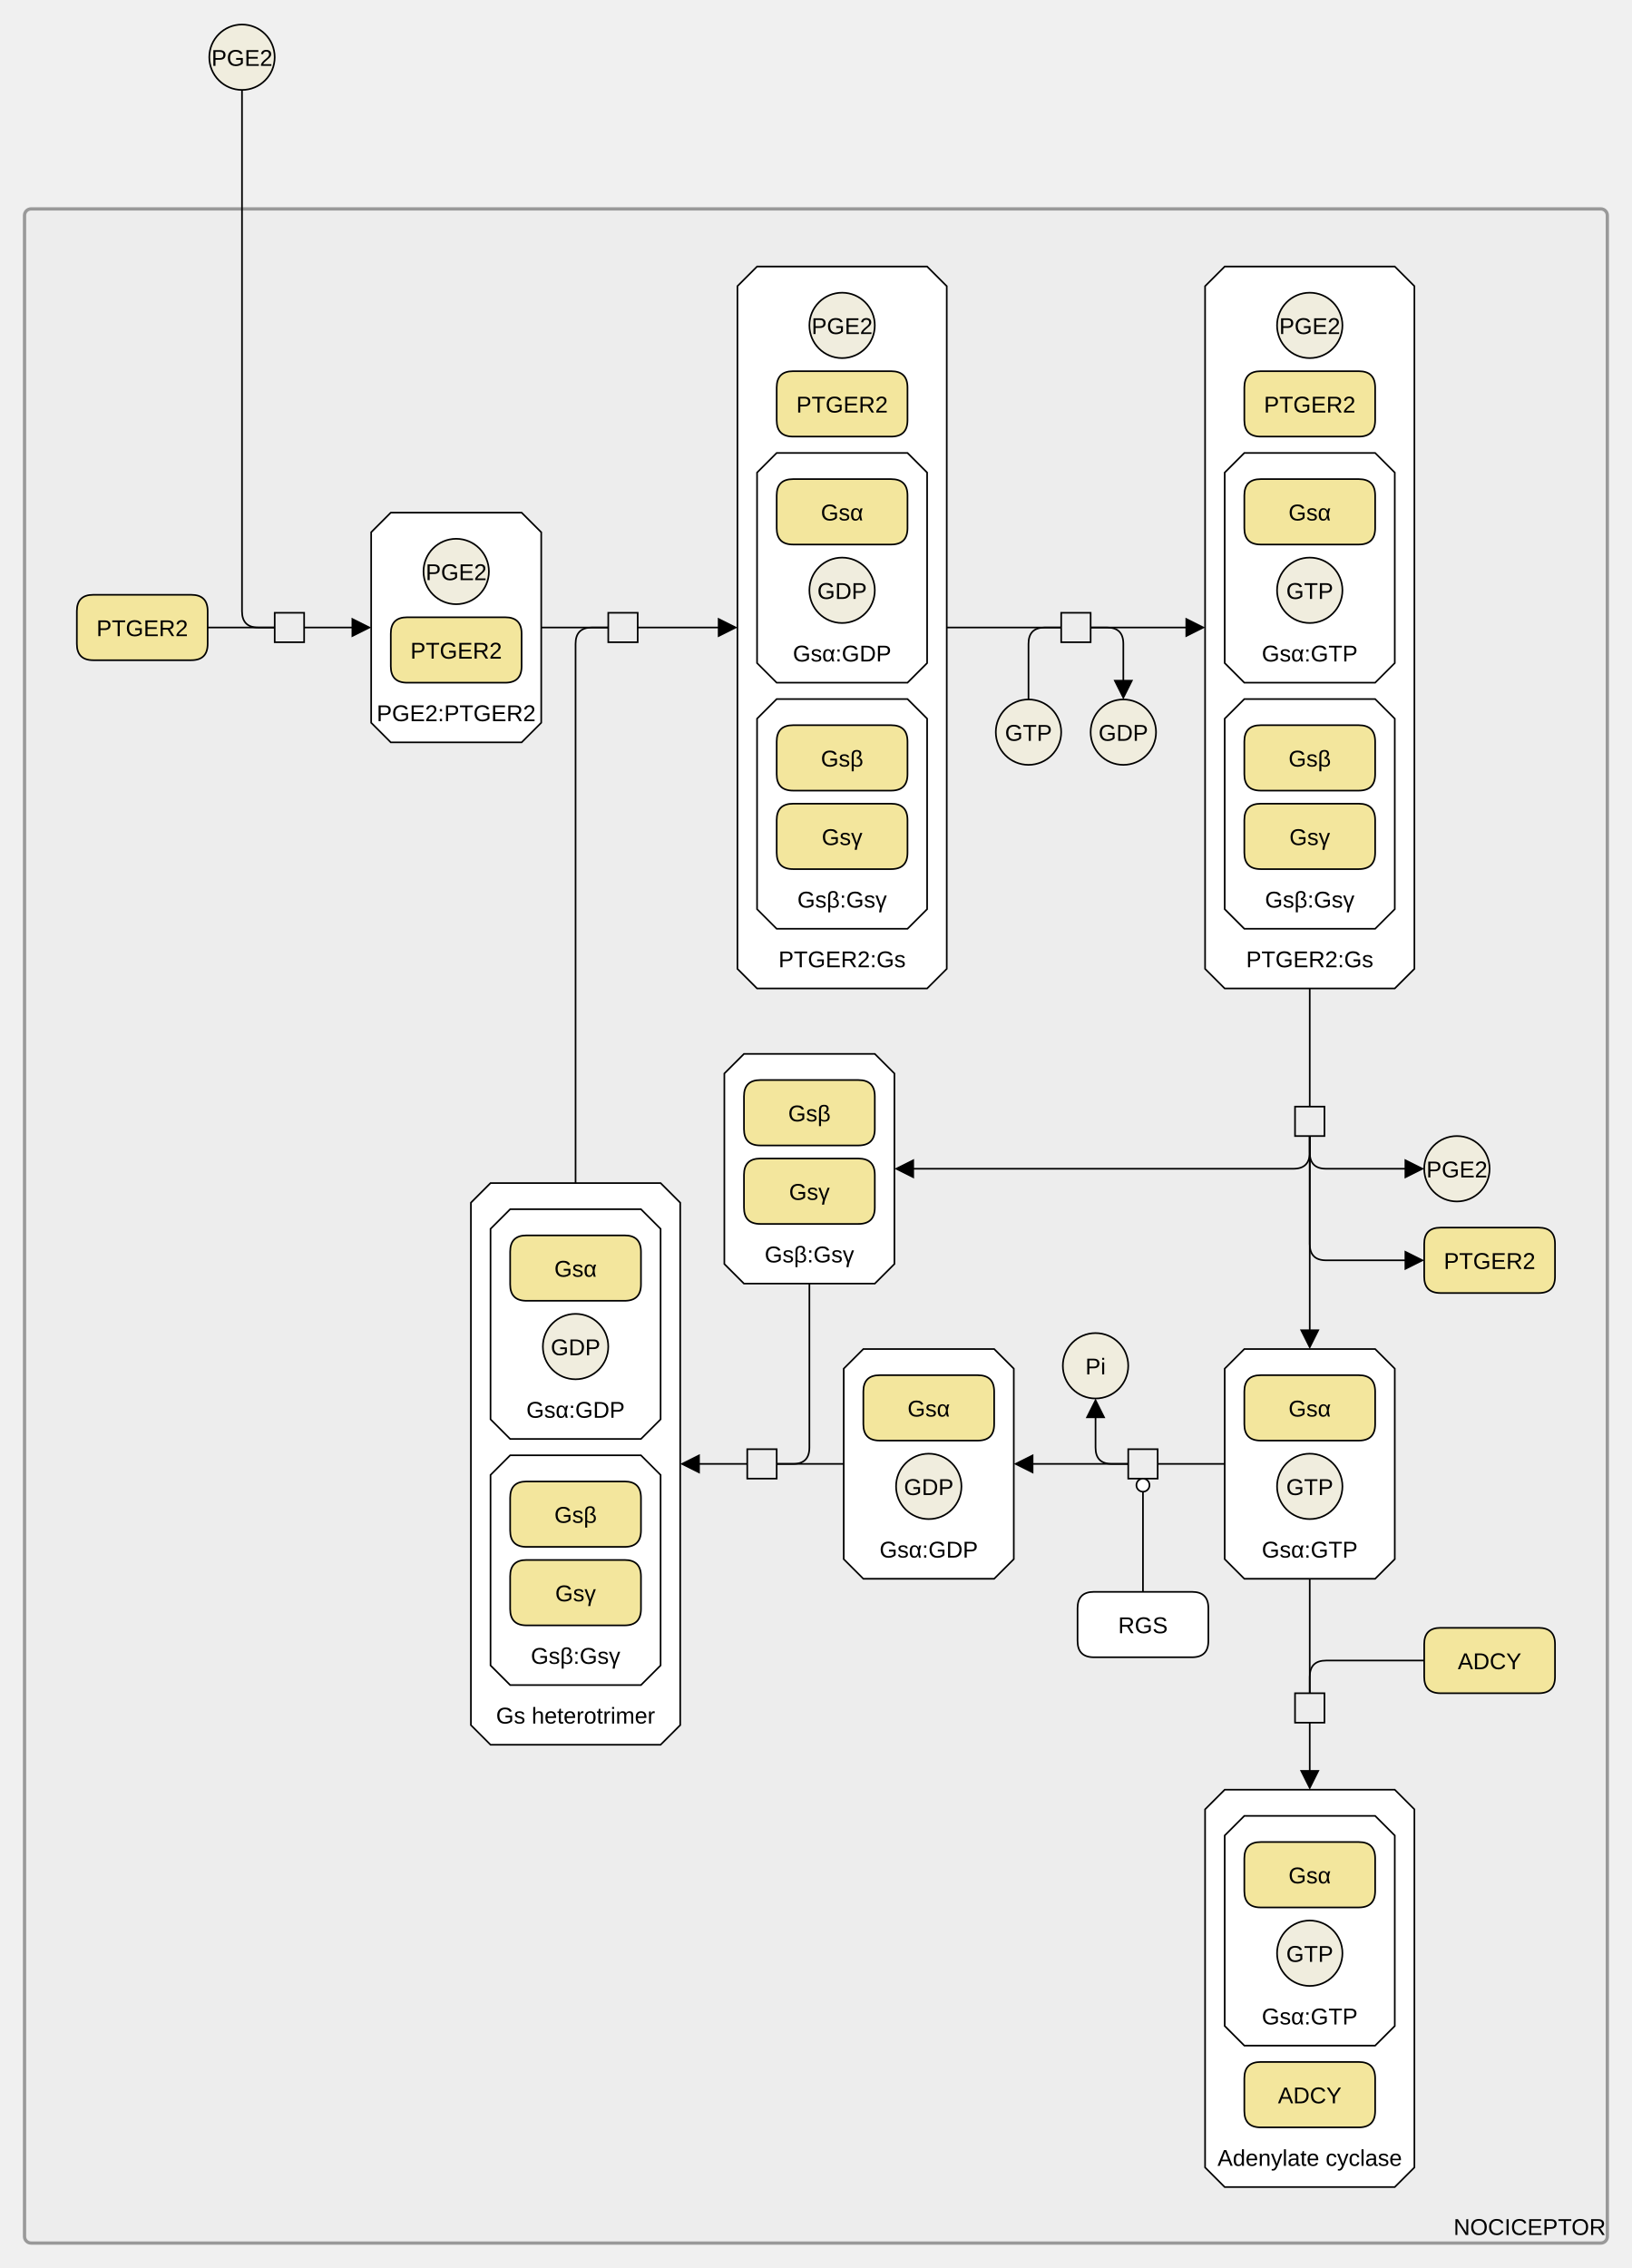
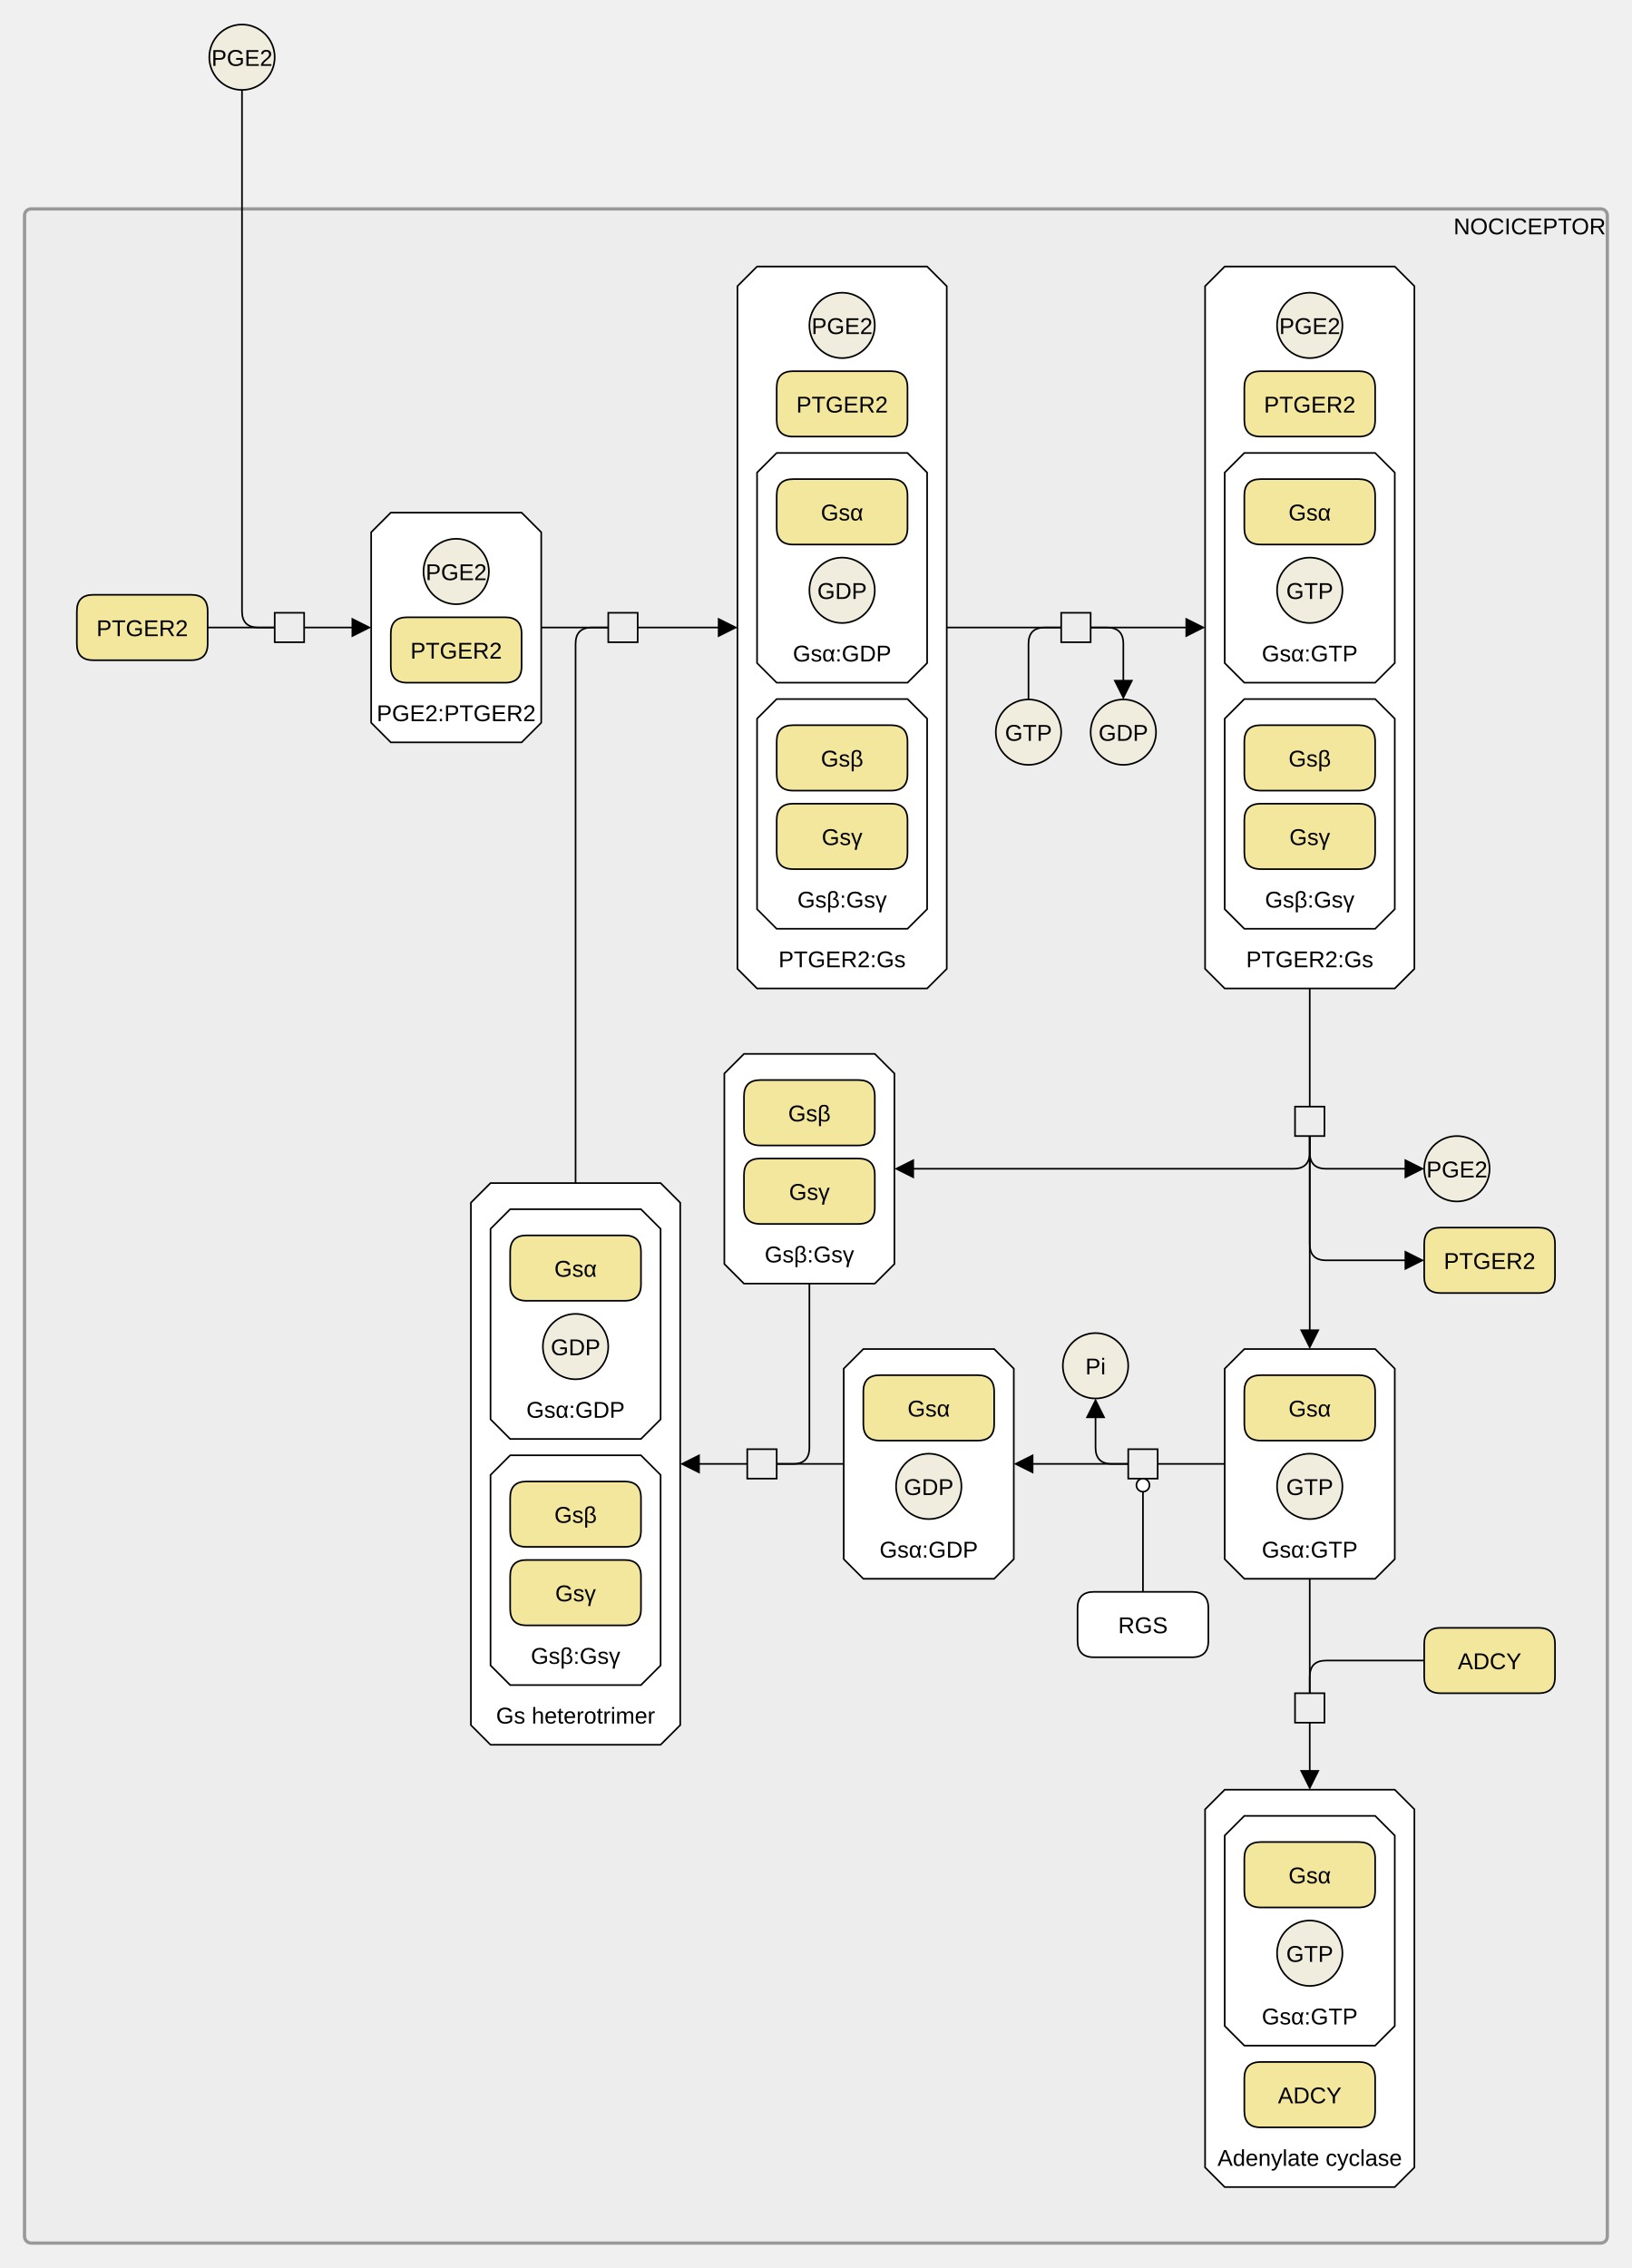
<svg xmlns="http://www.w3.org/2000/svg" width="998" height="1387" viewBox="0 0 998 1387" stroke-linecap="butt" stroke-miterlimit="10">
  <g transform="translate(-25,-25)">
    <path d="M40 156.75 C40 154.541 41.791 152.75 44 152.75 L1004 152.75 C1006.209 152.75 1008 154.541 1008 156.75 L1008 1392.75 C1008 1394.959 1006.209 1396.75 1004 1396.75 L44 1396.75 C41.791 1396.75 40 1394.959 40 1392.75 Z" fill="#999999" fill-opacity="0.031" stroke="none" />
    <path d="M40 156.75 C40 154.541 41.791 152.75 44 152.75 L1004 152.75 C1006.209 152.75 1008 154.541 1008 156.75 L1008 1392.75 C1008 1394.959 1006.209 1396.75 1004 1396.75 L44 1396.75 C41.791 1396.75 40 1394.959 40 1392.75 Z" fill="none" stroke="#999999" stroke-width="2" />
-     <text x="960.5" y="1391.791" text-anchor="middle" font-family="'Dialog', Arial, Helvetica, sans-serif" font-size="14" fill="#000000" stroke="none" xml:space="preserve">NOCICEPTOR</text>
+     <text x="960.5" y="168.291" text-anchor="middle" font-family="'Dialog', Arial, Helvetica, sans-serif" font-size="14" fill="#000000" stroke="none" xml:space="preserve">NOCICEPTOR</text>
    <path d="M774 188 L878 188 L890 200 L890 617.5 L878 629.5 L774 629.5 L762 617.5 L762 200 Z" fill="#FFFFFF" stroke="none" />
    <path d="M774 188 L878 188 L890 200 L890 617.5 L878 629.5 L774 629.5 L762 617.5 L762 200 Z" fill="none" stroke="#000000" />
    <text x="826" y="616.541" text-anchor="middle" font-family="'Dialog', Arial, Helvetica, sans-serif" font-size="14" fill="#000000" stroke="none" xml:space="preserve">PTGER2:Gs</text>
    <path d="M786 452.5 L866 452.5 L878 464.5 L878 581 L866 593 L786 593 L774 581 L774 464.5 Z" fill="#FFFFFF" stroke="none" />
    <path d="M786 452.5 L866 452.5 L878 464.5 L878 581 L866 593 L786 593 L774 581 L774 464.5 Z" fill="none" stroke="#000000" />
    <text x="826" y="580.041" text-anchor="middle" font-family="'Dialog', Arial, Helvetica, sans-serif" font-size="14" fill="#000000" stroke="none" xml:space="preserve">Gsβ:Gsγ</text>
    <path d="M786 478.5 Q786 468.5 796 468.5 L856 468.5 Q866 468.5 866 478.5 L866 498.5 Q866 508.5 856 508.5 L796 508.5 Q786 508.5 786 498.5 Z" fill="#F3E69D" stroke="none" />
    <path d="M786 478.5 Q786 468.5 796 468.5 L856 468.5 Q866 468.5 866 478.5 L866 498.5 Q866 508.5 856 508.5 L796 508.5 Q786 508.5 786 498.5 Z" fill="none" stroke="#000000" />
    <text x="826" y="493.791" text-anchor="middle" font-family="'Dialog', Arial, Helvetica, sans-serif" font-size="14" fill="#000000" stroke="none" xml:space="preserve">Gsβ</text>
    <path d="M786 526.5 Q786 516.5 796 516.5 L856 516.5 Q866 516.5 866 526.5 L866 546.5 Q866 556.5 856 556.5 L796 556.5 Q786 556.5 786 546.5 Z" fill="#F3E69D" stroke="none" />
    <path d="M786 526.5 Q786 516.5 796 516.5 L856 516.5 Q866 516.5 866 526.5 L866 546.5 Q866 556.5 856 556.5 L796 556.5 Q786 556.5 786 546.5 Z" fill="none" stroke="#000000" />
    <text x="826" y="541.791" text-anchor="middle" font-family="'Dialog', Arial, Helvetica, sans-serif" font-size="14" fill="#000000" stroke="none" xml:space="preserve">Gsγ</text>
    <path d="M786 302 L866 302 L878 314 L878 430.5 L866 442.5 L786 442.5 L774 430.5 L774 314 Z" fill="#FFFFFF" stroke="none" />
    <path d="M786 302 L866 302 L878 314 L878 430.5 L866 442.5 L786 442.5 L774 430.5 L774 314 Z" fill="none" stroke="#000000" />
    <text x="826" y="429.541" text-anchor="middle" font-family="'Dialog', Arial, Helvetica, sans-serif" font-size="14" fill="#000000" stroke="none" xml:space="preserve">Gsα:GTP</text>
    <path d="M786 328 Q786 318 796 318 L856 318 Q866 318 866 328 L866 348 Q866 358 856 358 L796 358 Q786 358 786 348 Z" fill="#F3E69D" stroke="none" />
    <path d="M786 328 Q786 318 796 318 L856 318 Q866 318 866 328 L866 348 Q866 358 856 358 L796 358 Q786 358 786 348 Z" fill="none" stroke="#000000" />
    <text x="826" y="343.291" text-anchor="middle" font-family="'Dialog', Arial, Helvetica, sans-serif" font-size="14" fill="#000000" stroke="none" xml:space="preserve">Gsα</text>
    <path d="M806 386 C806 374.954 814.954 366 826 366 L826 366 C837.046 366 846 374.954 846 386 L846 386 C846 397.046 837.046 406 826 406 L826 406 C814.954 406 806 397.046 806 386 Z" fill="#F0EDDE" stroke="none" />
    <path d="M806 386 C806 374.954 814.954 366 826 366 L826 366 C837.046 366 846 374.954 846 386 L846 386 C846 397.046 837.046 406 826 406 L826 406 C814.954 406 806 397.046 806 386 Z" fill="none" stroke="#000000" />
    <text x="826" y="391.291" text-anchor="middle" font-family="'Dialog', Arial, Helvetica, sans-serif" font-size="14" fill="#000000" stroke="none" xml:space="preserve">GTP</text>
    <path d="M806 224 C806 212.954 814.954 204 826 204 L826 204 C837.046 204 846 212.954 846 224 L846 224 C846 235.046 837.046 244 826 244 L826 244 C814.954 244 806 235.046 806 224 Z" fill="#F0EDDE" stroke="none" />
    <path d="M806 224 C806 212.954 814.954 204 826 204 L826 204 C837.046 204 846 212.954 846 224 L846 224 C846 235.046 837.046 244 826 244 L826 244 C814.954 244 806 235.046 806 224 Z" fill="none" stroke="#000000" />
    <text x="826" y="229.291" text-anchor="middle" font-family="'Dialog', Arial, Helvetica, sans-serif" font-size="14" fill="#000000" stroke="none" xml:space="preserve">PGE2</text>
    <path d="M786 262 Q786 252 796 252 L856 252 Q866 252 866 262 L866 282 Q866 292 856 292 L796 292 Q786 292 786 282 Z" fill="#F3E69D" stroke="none" />
    <path d="M786 262 Q786 252 796 252 L856 252 Q866 252 866 262 L866 282 Q866 292 856 292 L796 292 Q786 292 786 282 Z" fill="none" stroke="#000000" />
    <text x="826" y="277.291" text-anchor="middle" font-family="'Dialog', Arial, Helvetica, sans-serif" font-size="14" fill="#000000" stroke="none" xml:space="preserve">PTGER2</text>
    <path d="M488 188 L592 188 L604 200 L604 617.5 L592 629.5 L488 629.5 L476 617.5 L476 200 Z" fill="#FFFFFF" stroke="none" />
    <path d="M488 188 L592 188 L604 200 L604 617.5 L592 629.5 L488 629.5 L476 617.5 L476 200 Z" fill="none" stroke="#000000" />
    <text x="540" y="616.541" text-anchor="middle" font-family="'Dialog', Arial, Helvetica, sans-serif" font-size="14" fill="#000000" stroke="none" xml:space="preserve">PTGER2:Gs</text>
    <path d="M500 452.5 L580 452.5 L592 464.5 L592 581 L580 593 L500 593 L488 581 L488 464.5 Z" fill="#FFFFFF" stroke="none" />
    <path d="M500 452.5 L580 452.5 L592 464.5 L592 581 L580 593 L500 593 L488 581 L488 464.5 Z" fill="none" stroke="#000000" />
    <text x="540" y="580.041" text-anchor="middle" font-family="'Dialog', Arial, Helvetica, sans-serif" font-size="14" fill="#000000" stroke="none" xml:space="preserve">Gsβ:Gsγ</text>
    <path d="M500 478.5 Q500 468.5 510 468.5 L570 468.5 Q580 468.5 580 478.5 L580 498.5 Q580 508.5 570 508.5 L510 508.5 Q500 508.5 500 498.5 Z" fill="#F3E69D" stroke="none" />
    <path d="M500 478.5 Q500 468.5 510 468.5 L570 468.5 Q580 468.5 580 478.5 L580 498.5 Q580 508.5 570 508.5 L510 508.5 Q500 508.5 500 498.5 Z" fill="none" stroke="#000000" />
    <text x="540" y="493.791" text-anchor="middle" font-family="'Dialog', Arial, Helvetica, sans-serif" font-size="14" fill="#000000" stroke="none" xml:space="preserve">Gsβ</text>
    <path d="M500 526.5 Q500 516.5 510 516.5 L570 516.5 Q580 516.5 580 526.5 L580 546.5 Q580 556.5 570 556.5 L510 556.5 Q500 556.5 500 546.5 Z" fill="#F3E69D" stroke="none" />
    <path d="M500 526.5 Q500 516.5 510 516.5 L570 516.5 Q580 516.5 580 526.5 L580 546.5 Q580 556.5 570 556.5 L510 556.5 Q500 556.5 500 546.5 Z" fill="none" stroke="#000000" />
    <text x="540" y="541.791" text-anchor="middle" font-family="'Dialog', Arial, Helvetica, sans-serif" font-size="14" fill="#000000" stroke="none" xml:space="preserve">Gsγ</text>
    <path d="M500 302 L580 302 L592 314 L592 430.5 L580 442.5 L500 442.5 L488 430.5 L488 314 Z" fill="#FFFFFF" stroke="none" />
    <path d="M500 302 L580 302 L592 314 L592 430.5 L580 442.5 L500 442.5 L488 430.5 L488 314 Z" fill="none" stroke="#000000" />
    <text x="540" y="429.541" text-anchor="middle" font-family="'Dialog', Arial, Helvetica, sans-serif" font-size="14" fill="#000000" stroke="none" xml:space="preserve">Gsα:GDP</text>
    <path d="M500 328 Q500 318 510 318 L570 318 Q580 318 580 328 L580 348 Q580 358 570 358 L510 358 Q500 358 500 348 Z" fill="#F3E69D" stroke="none" />
    <path d="M500 328 Q500 318 510 318 L570 318 Q580 318 580 328 L580 348 Q580 358 570 358 L510 358 Q500 358 500 348 Z" fill="none" stroke="#000000" />
    <text x="540" y="343.291" text-anchor="middle" font-family="'Dialog', Arial, Helvetica, sans-serif" font-size="14" fill="#000000" stroke="none" xml:space="preserve">Gsα</text>
    <path d="M520 386 C520 374.954 528.954 366 540 366 L540 366 C551.046 366 560 374.954 560 386 L560 386 C560 397.046 551.046 406 540 406 L540 406 C528.954 406 520 397.046 520 386 Z" fill="#F0EDDE" stroke="none" />
    <path d="M520 386 C520 374.954 528.954 366 540 366 L540 366 C551.046 366 560 374.954 560 386 L560 386 C560 397.046 551.046 406 540 406 L540 406 C528.954 406 520 397.046 520 386 Z" fill="none" stroke="#000000" />
    <text x="540" y="391.291" text-anchor="middle" font-family="'Dialog', Arial, Helvetica, sans-serif" font-size="14" fill="#000000" stroke="none" xml:space="preserve">GDP</text>
    <path d="M520 224 C520 212.954 528.954 204 540 204 L540 204 C551.046 204 560 212.954 560 224 L560 224 C560 235.046 551.046 244 540 244 L540 244 C528.954 244 520 235.046 520 224 Z" fill="#F0EDDE" stroke="none" />
    <path d="M520 224 C520 212.954 528.954 204 540 204 L540 204 C551.046 204 560 212.954 560 224 L560 224 C560 235.046 551.046 244 540 244 L540 244 C528.954 244 520 235.046 520 224 Z" fill="none" stroke="#000000" />
    <text x="540" y="229.291" text-anchor="middle" font-family="'Dialog', Arial, Helvetica, sans-serif" font-size="14" fill="#000000" stroke="none" xml:space="preserve">PGE2</text>
    <path d="M500 262 Q500 252 510 252 L570 252 Q580 252 580 262 L580 282 Q580 292 570 292 L510 292 Q500 292 500 282 Z" fill="#F3E69D" stroke="none" />
    <path d="M500 262 Q500 252 510 252 L570 252 Q580 252 580 262 L580 282 Q580 292 570 292 L510 292 Q500 292 500 282 Z" fill="none" stroke="#000000" />
    <text x="540" y="277.291" text-anchor="middle" font-family="'Dialog', Arial, Helvetica, sans-serif" font-size="14" fill="#000000" stroke="none" xml:space="preserve">PTGER2</text>
    <path d="M325 748.5 L429 748.5 L441 760.5 L441 1080 L429 1092 L325 1092 L313 1080 L313 760.5 Z" fill="#FFFFFF" stroke="none" />
    <path d="M325 748.5 L429 748.5 L441 760.5 L441 1080 L429 1092 L325 1092 L313 1080 L313 760.5 Z" fill="none" stroke="#000000" />
    <text x="377" y="1079.041" text-anchor="middle" font-family="'Dialog', Arial, Helvetica, sans-serif" font-size="14" fill="#000000" stroke="none" xml:space="preserve">Gs heterotrimer</text>
    <path d="M337 915 L417 915 L429 927 L429 1043.5 L417 1055.5 L337 1055.5 L325 1043.5 L325 927 Z" fill="#FFFFFF" stroke="none" />
    <path d="M337 915 L417 915 L429 927 L429 1043.5 L417 1055.5 L337 1055.5 L325 1043.5 L325 927 Z" fill="none" stroke="#000000" />
    <text x="377" y="1042.541" text-anchor="middle" font-family="'Dialog', Arial, Helvetica, sans-serif" font-size="14" fill="#000000" stroke="none" xml:space="preserve">Gsβ:Gsγ</text>
    <path d="M337 941 Q337 931 347 931 L407 931 Q417 931 417 941 L417 961 Q417 971 407 971 L347 971 Q337 971 337 961 Z" fill="#F3E69D" stroke="none" />
    <path d="M337 941 Q337 931 347 931 L407 931 Q417 931 417 941 L417 961 Q417 971 407 971 L347 971 Q337 971 337 961 Z" fill="none" stroke="#000000" />
    <text x="377" y="956.291" text-anchor="middle" font-family="'Dialog', Arial, Helvetica, sans-serif" font-size="14" fill="#000000" stroke="none" xml:space="preserve">Gsβ</text>
    <path d="M337 989 Q337 979 347 979 L407 979 Q417 979 417 989 L417 1009 Q417 1019 407 1019 L347 1019 Q337 1019 337 1009 Z" fill="#F3E69D" stroke="none" />
    <path d="M337 989 Q337 979 347 979 L407 979 Q417 979 417 989 L417 1009 Q417 1019 407 1019 L347 1019 Q337 1019 337 1009 Z" fill="none" stroke="#000000" />
    <text x="377" y="1004.291" text-anchor="middle" font-family="'Dialog', Arial, Helvetica, sans-serif" font-size="14" fill="#000000" stroke="none" xml:space="preserve">Gsγ</text>
    <path d="M337 764.5 L417 764.5 L429 776.5 L429 893 L417 905 L337 905 L325 893 L325 776.5 Z" fill="#FFFFFF" stroke="none" />
    <path d="M337 764.5 L417 764.5 L429 776.5 L429 893 L417 905 L337 905 L325 893 L325 776.5 Z" fill="none" stroke="#000000" />
    <text x="377" y="892.041" text-anchor="middle" font-family="'Dialog', Arial, Helvetica, sans-serif" font-size="14" fill="#000000" stroke="none" xml:space="preserve">Gsα:GDP</text>
    <path d="M337 790.5 Q337 780.5 347 780.5 L407 780.5 Q417 780.5 417 790.5 L417 810.5 Q417 820.5 407 820.5 L347 820.5 Q337 820.5 337 810.5 Z" fill="#F3E69D" stroke="none" />
    <path d="M337 790.5 Q337 780.5 347 780.5 L407 780.5 Q417 780.5 417 790.5 L417 810.5 Q417 820.5 407 820.5 L347 820.5 Q337 820.5 337 810.5 Z" fill="none" stroke="#000000" />
    <text x="377" y="805.791" text-anchor="middle" font-family="'Dialog', Arial, Helvetica, sans-serif" font-size="14" fill="#000000" stroke="none" xml:space="preserve">Gsα</text>
    <path d="M357 848.5 C357 837.454 365.954 828.5 377 828.5 L377 828.5 C388.046 828.5 397 837.454 397 848.5 L397 848.5 C397 859.546 388.046 868.5 377 868.5 L377 868.5 C365.954 868.5 357 859.546 357 848.5 Z" fill="#F0EDDE" stroke="none" />
    <path d="M357 848.5 C357 837.454 365.954 828.5 377 828.5 L377 828.5 C388.046 828.5 397 837.454 397 848.5 L397 848.5 C397 859.546 388.046 868.5 377 868.5 L377 868.5 C365.954 868.5 357 859.546 357 848.5 Z" fill="none" stroke="#000000" />
    <text x="377" y="853.791" text-anchor="middle" font-family="'Dialog', Arial, Helvetica, sans-serif" font-size="14" fill="#000000" stroke="none" xml:space="preserve">GDP</text>
    <path d="M264 338.5 L344 338.5 L356 350.5 L356 467 L344 479 L264 479 L252 467 L252 350.5 Z" fill="#FFFFFF" stroke="none" />
    <path d="M264 338.5 L344 338.5 L356 350.5 L356 467 L344 479 L264 479 L252 467 L252 350.5 Z" fill="none" stroke="#000000" />
    <text x="304" y="466.041" text-anchor="middle" font-family="'Dialog', Arial, Helvetica, sans-serif" font-size="14" fill="#000000" stroke="none" xml:space="preserve">PGE2:PTGER2</text>
    <path d="M264 412.5 Q264 402.5 274 402.5 L334 402.5 Q344 402.5 344 412.5 L344 432.5 Q344 442.5 334 442.5 L274 442.5 Q264 442.5 264 432.5 Z" fill="#F3E69D" stroke="none" />
    <path d="M264 412.5 Q264 402.5 274 402.5 L334 402.5 Q344 402.5 344 412.5 L344 432.5 Q344 442.5 334 442.5 L274 442.5 Q264 442.5 264 432.5 Z" fill="none" stroke="#000000" />
    <text x="304" y="427.791" text-anchor="middle" font-family="'Dialog', Arial, Helvetica, sans-serif" font-size="14" fill="#000000" stroke="none" xml:space="preserve">PTGER2</text>
    <path d="M284 374.5 C284 363.454 292.954 354.5 304 354.5 L304 354.5 C315.046 354.5 324 363.454 324 374.5 L324 374.5 C324 385.546 315.046 394.5 304 394.5 L304 394.5 C292.954 394.5 284 385.546 284 374.5 Z" fill="#F0EDDE" stroke="none" />
    <path d="M284 374.5 C284 363.454 292.954 354.5 304 354.5 L304 354.5 C315.046 354.5 324 363.454 324 374.5 L324 374.5 C324 385.546 315.046 394.5 304 394.5 L304 394.5 C292.954 394.5 284 385.546 284 374.5 Z" fill="none" stroke="#000000" />
    <text x="304" y="379.791" text-anchor="middle" font-family="'Dialog', Arial, Helvetica, sans-serif" font-size="14" fill="#000000" stroke="none" xml:space="preserve">PGE2</text>
    <path d="M480 669.5 L560 669.5 L572 681.5 L572 798 L560 810 L480 810 L468 798 L468 681.5 Z" fill="#FFFFFF" stroke="none" />
    <path d="M480 669.5 L560 669.5 L572 681.5 L572 798 L560 810 L480 810 L468 798 L468 681.5 Z" fill="none" stroke="#000000" />
    <text x="520" y="797.041" text-anchor="middle" font-family="'Dialog', Arial, Helvetica, sans-serif" font-size="14" fill="#000000" stroke="none" xml:space="preserve">Gsβ:Gsγ</text>
    <path d="M480 695.5 Q480 685.5 490 685.5 L550 685.5 Q560 685.5 560 695.5 L560 715.5 Q560 725.5 550 725.5 L490 725.5 Q480 725.5 480 715.5 Z" fill="#F3E69D" stroke="none" />
    <path d="M480 695.5 Q480 685.5 490 685.5 L550 685.5 Q560 685.5 560 695.5 L560 715.5 Q560 725.5 550 725.5 L490 725.5 Q480 725.5 480 715.5 Z" fill="none" stroke="#000000" />
    <text x="520" y="710.791" text-anchor="middle" font-family="'Dialog', Arial, Helvetica, sans-serif" font-size="14" fill="#000000" stroke="none" xml:space="preserve">Gsβ</text>
    <path d="M480 743.5 Q480 733.5 490 733.5 L550 733.5 Q560 733.5 560 743.5 L560 763.5 Q560 773.5 550 773.5 L490 773.5 Q480 773.5 480 763.5 Z" fill="#F3E69D" stroke="none" />
    <path d="M480 743.5 Q480 733.5 490 733.5 L550 733.5 Q560 733.5 560 743.5 L560 763.5 Q560 773.5 550 773.5 L490 773.5 Q480 773.5 480 763.5 Z" fill="none" stroke="#000000" />
    <text x="520" y="758.791" text-anchor="middle" font-family="'Dialog', Arial, Helvetica, sans-serif" font-size="14" fill="#000000" stroke="none" xml:space="preserve">Gsγ</text>
    <path d="M774 1119.5 L878 1119.5 L890 1131.5 L890 1350.5 L878 1362.5 L774 1362.5 L762 1350.5 L762 1131.5 Z" fill="#FFFFFF" stroke="none" />
    <path d="M774 1119.5 L878 1119.5 L890 1131.5 L890 1350.5 L878 1362.5 L774 1362.5 L762 1350.5 L762 1131.5 Z" fill="none" stroke="#000000" />
    <text x="826" y="1349.541" text-anchor="middle" font-family="'Dialog', Arial, Helvetica, sans-serif" font-size="14" fill="#000000" stroke="none" xml:space="preserve">Adenylate cyclase</text>
    <path d="M786 1296 Q786 1286 796 1286 L856 1286 Q866 1286 866 1296 L866 1316 Q866 1326 856 1326 L796 1326 Q786 1326 786 1316 Z" fill="#F3E69D" stroke="none" />
    <path d="M786 1296 Q786 1286 796 1286 L856 1286 Q866 1286 866 1296 L866 1316 Q866 1326 856 1326 L796 1326 Q786 1326 786 1316 Z" fill="none" stroke="#000000" />
    <text x="826" y="1311.291" text-anchor="middle" font-family="'Dialog', Arial, Helvetica, sans-serif" font-size="14" fill="#000000" stroke="none" xml:space="preserve">ADCY</text>
    <path d="M786 1135.5 L866 1135.5 L878 1147.5 L878 1264 L866 1276 L786 1276 L774 1264 L774 1147.5 Z" fill="#FFFFFF" stroke="none" />
    <path d="M786 1135.5 L866 1135.5 L878 1147.5 L878 1264 L866 1276 L786 1276 L774 1264 L774 1147.5 Z" fill="none" stroke="#000000" />
    <text x="826" y="1263.041" text-anchor="middle" font-family="'Dialog', Arial, Helvetica, sans-serif" font-size="14" fill="#000000" stroke="none" xml:space="preserve">Gsα:GTP</text>
    <path d="M786 1161.5 Q786 1151.5 796 1151.5 L856 1151.5 Q866 1151.5 866 1161.5 L866 1181.5 Q866 1191.5 856 1191.5 L796 1191.5 Q786 1191.5 786 1181.5 Z" fill="#F3E69D" stroke="none" />
    <path d="M786 1161.5 Q786 1151.5 796 1151.5 L856 1151.5 Q866 1151.5 866 1161.5 L866 1181.5 Q866 1191.5 856 1191.5 L796 1191.5 Q786 1191.5 786 1181.5 Z" fill="none" stroke="#000000" />
    <text x="826" y="1176.791" text-anchor="middle" font-family="'Dialog', Arial, Helvetica, sans-serif" font-size="14" fill="#000000" stroke="none" xml:space="preserve">Gsα</text>
    <path d="M806 1219.5 C806 1208.454 814.954 1199.5 826 1199.5 L826 1199.5 C837.046 1199.5 846 1208.454 846 1219.5 L846 1219.5 C846 1230.546 837.046 1239.5 826 1239.5 L826 1239.5 C814.954 1239.5 806 1230.546 806 1219.5 Z" fill="#F0EDDE" stroke="none" />
    <path d="M806 1219.5 C806 1208.454 814.954 1199.5 826 1199.5 L826 1199.5 C837.046 1199.5 846 1208.454 846 1219.5 L846 1219.5 C846 1230.546 837.046 1239.5 826 1239.5 L826 1239.5 C814.954 1239.5 806 1230.546 806 1219.5 Z" fill="none" stroke="#000000" />
    <text x="826" y="1224.791" text-anchor="middle" font-family="'Dialog', Arial, Helvetica, sans-serif" font-size="14" fill="#000000" stroke="none" xml:space="preserve">GTP</text>
    <path d="M634 472.75 C634 461.704 642.954 452.75 654 452.75 L654 452.75 C665.046 452.75 674 461.704 674 472.75 L674 472.75 C674 483.796 665.046 492.75 654 492.75 L654 492.75 C642.954 492.75 634 483.796 634 472.75 Z" fill="#F0EDDE" stroke="none" />
    <path d="M634 472.75 C634 461.704 642.954 452.75 654 452.75 L654 452.75 C665.046 452.75 674 461.704 674 472.75 L674 472.75 C674 483.796 665.046 492.75 654 492.75 L654 492.75 C642.954 492.75 634 483.796 634 472.75 Z" fill="none" stroke="#000000" />
    <text x="654" y="478.041" text-anchor="middle" font-family="'Dialog', Arial, Helvetica, sans-serif" font-size="14" fill="#000000" stroke="none" xml:space="preserve">GTP</text>
    <path d="M692 472.75 C692 461.704 700.954 452.75 712 452.75 L712 452.75 C723.046 452.75 732 461.704 732 472.75 L732 472.75 C732 483.796 723.046 492.75 712 492.75 L712 492.75 C700.954 492.75 692 483.796 692 472.75 Z" fill="#F0EDDE" stroke="none" />
    <path d="M692 472.75 C692 461.704 700.954 452.75 712 452.75 L712 452.75 C723.046 452.75 732 461.704 732 472.75 L732 472.75 C732 483.796 723.046 492.75 712 492.75 L712 492.75 C700.954 492.75 692 483.796 692 472.75 Z" fill="none" stroke="#000000" />
    <text x="712" y="478.041" text-anchor="middle" font-family="'Dialog', Arial, Helvetica, sans-serif" font-size="14" fill="#000000" stroke="none" xml:space="preserve">GDP</text>
    <path d="M896 739.75 C896 728.704 904.954 719.75 916 719.75 L916 719.75 C927.046 719.75 936 728.704 936 739.75 L936 739.75 C936 750.796 927.046 759.75 916 759.75 L916 759.75 C904.954 759.75 896 750.796 896 739.75 Z" fill="#F0EDDE" stroke="none" />
    <path d="M896 739.75 C896 728.704 904.954 719.75 916 719.75 L916 719.75 C927.046 719.75 936 728.704 936 739.75 L936 739.75 C936 750.796 927.046 759.75 916 759.75 L916 759.75 C904.954 759.75 896 750.796 896 739.75 Z" fill="none" stroke="#000000" />
    <text x="916" y="745.041" text-anchor="middle" font-family="'Dialog', Arial, Helvetica, sans-serif" font-size="14" fill="#000000" stroke="none" xml:space="preserve">PGE2</text>
    <path d="M786 850 L866 850 L878 862 L878 978.5 L866 990.5 L786 990.5 L774 978.5 L774 862 Z" fill="#FFFFFF" stroke="none" />
    <path d="M786 850 L866 850 L878 862 L878 978.5 L866 990.5 L786 990.5 L774 978.5 L774 862 Z" fill="none" stroke="#000000" />
    <text x="826" y="977.541" text-anchor="middle" font-family="'Dialog', Arial, Helvetica, sans-serif" font-size="14" fill="#000000" stroke="none" xml:space="preserve">Gsα:GTP</text>
    <path d="M786 876 Q786 866 796 866 L856 866 Q866 866 866 876 L866 896 Q866 906 856 906 L796 906 Q786 906 786 896 Z" fill="#F3E69D" stroke="none" />
    <path d="M786 876 Q786 866 796 866 L856 866 Q866 866 866 876 L866 896 Q866 906 856 906 L796 906 Q786 906 786 896 Z" fill="none" stroke="#000000" />
    <text x="826" y="891.291" text-anchor="middle" font-family="'Dialog', Arial, Helvetica, sans-serif" font-size="14" fill="#000000" stroke="none" xml:space="preserve">Gsα</text>
    <path d="M806 934 C806 922.954 814.954 914 826 914 L826 914 C837.046 914 846 922.954 846 934 L846 934 C846 945.046 837.046 954 826 954 L826 954 C814.954 954 806 945.046 806 934 Z" fill="#F0EDDE" stroke="none" />
    <path d="M806 934 C806 922.954 814.954 914 826 914 L826 914 C837.046 914 846 922.954 846 934 L846 934 C846 945.046 837.046 954 826 954 L826 954 C814.954 954 806 945.046 806 934 Z" fill="none" stroke="#000000" />
    <text x="826" y="939.291" text-anchor="middle" font-family="'Dialog', Arial, Helvetica, sans-serif" font-size="14" fill="#000000" stroke="none" xml:space="preserve">GTP</text>
    <path d="M896 1030.5 Q896 1020.5 906 1020.5 L966 1020.5 Q976 1020.5 976 1030.5 L976 1050.5 Q976 1060.5 966 1060.5 L906 1060.5 Q896 1060.5 896 1050.5 Z" fill="#F3E69D" stroke="none" />
    <path d="M896 1030.5 Q896 1020.5 906 1020.5 L966 1020.5 Q976 1020.5 976 1030.5 L976 1050.5 Q976 1060.5 966 1060.5 L906 1060.5 Q896 1060.5 896 1050.5 Z" fill="none" stroke="#000000" />
    <text x="936" y="1045.791" text-anchor="middle" font-family="'Dialog', Arial, Helvetica, sans-serif" font-size="14" fill="#000000" stroke="none" xml:space="preserve">ADCY</text>
    <path d="M896 785.75 Q896 775.75 906 775.75 L966 775.75 Q976 775.75 976 785.75 L976 805.75 Q976 815.75 966 815.75 L906 815.75 Q896 815.75 896 805.75 Z" fill="#F3E69D" stroke="none" />
    <path d="M896 785.75 Q896 775.75 906 775.75 L966 775.75 Q976 775.75 976 785.75 L976 805.75 Q976 815.75 966 815.75 L906 815.75 Q896 815.75 896 805.75 Z" fill="none" stroke="#000000" />
    <text x="936" y="801.041" text-anchor="middle" font-family="'Dialog', Arial, Helvetica, sans-serif" font-size="14" fill="#000000" stroke="none" xml:space="preserve">PTGER2</text>
    <path d="M553 850 L633 850 L645 862 L645 978.5 L633 990.5 L553 990.5 L541 978.5 L541 862 Z" fill="#FFFFFF" stroke="none" />
    <path d="M553 850 L633 850 L645 862 L645 978.5 L633 990.5 L553 990.5 L541 978.5 L541 862 Z" fill="none" stroke="#000000" />
    <text x="593" y="977.541" text-anchor="middle" font-family="'Dialog', Arial, Helvetica, sans-serif" font-size="14" fill="#000000" stroke="none" xml:space="preserve">Gsα:GDP</text>
    <path d="M553 876 Q553 866 563 866 L623 866 Q633 866 633 876 L633 896 Q633 906 623 906 L563 906 Q553 906 553 896 Z" fill="#F3E69D" stroke="none" />
    <path d="M553 876 Q553 866 563 866 L623 866 Q633 866 633 876 L633 896 Q633 906 623 906 L563 906 Q553 906 553 896 Z" fill="none" stroke="#000000" />
    <text x="593" y="891.291" text-anchor="middle" font-family="'Dialog', Arial, Helvetica, sans-serif" font-size="14" fill="#000000" stroke="none" xml:space="preserve">Gsα</text>
    <path d="M573 934 C573 922.954 581.954 914 593 914 L593 914 C604.046 914 613 922.954 613 934 L613 934 C613 945.046 604.046 954 593 954 L593 954 C581.954 954 573 945.046 573 934 Z" fill="#F0EDDE" stroke="none" />
    <path d="M573 934 C573 922.954 581.954 914 593 914 L593 914 C604.046 914 613 922.954 613 934 L613 934 C613 945.046 604.046 954 593 954 L593 954 C581.954 954 573 945.046 573 934 Z" fill="none" stroke="#000000" />
    <text x="593" y="939.291" text-anchor="middle" font-family="'Dialog', Arial, Helvetica, sans-serif" font-size="14" fill="#000000" stroke="none" xml:space="preserve">GDP</text>
    <path d="M684 1008.5 Q684 998.5 694 998.5 L754 998.5 Q764 998.5 764 1008.5 L764 1028.5 Q764 1038.5 754 1038.5 L694 1038.5 Q684 1038.5 684 1028.5 Z" fill="#FFFFFF" stroke="none" />
    <path d="M684 1008.5 Q684 998.5 694 998.5 L754 998.5 Q764 998.5 764 1008.5 L764 1028.5 Q764 1038.5 754 1038.5 L694 1038.5 Q684 1038.5 684 1028.5 Z" fill="none" stroke="#000000" />
    <text x="724" y="1023.791" text-anchor="middle" font-family="'Dialog', Arial, Helvetica, sans-serif" font-size="14" fill="#000000" stroke="none" xml:space="preserve">RGS</text>
    <path d="M675 860.25 C675 849.204 683.954 840.25 695 840.25 L695 840.25 C706.046 840.25 715 849.204 715 860.25 L715 860.25 C715 871.296 706.046 880.25 695 880.25 L695 880.25 C683.954 880.25 675 871.296 675 860.25 Z" fill="#F0EDDE" stroke="none" />
    <path d="M675 860.25 C675 849.204 683.954 840.25 695 840.25 L695 840.25 C706.046 840.25 715 849.204 715 860.25 L715 860.25 C715 871.296 706.046 880.25 695 880.25 L695 880.25 C683.954 880.25 675 871.296 675 860.25 Z" fill="none" stroke="#000000" />
    <text x="695" y="865.541" text-anchor="middle" font-family="'Dialog', Arial, Helvetica, sans-serif" font-size="14" fill="#000000" stroke="none" xml:space="preserve">Pi</text>
    <path d="M72 398.75 Q72 388.75 82 388.75 L142 388.75 Q152 388.75 152 398.75 L152 418.75 Q152 428.75 142 428.75 L82 428.75 Q72 428.75 72 418.75 Z" fill="#F3E69D" stroke="none" />
    <path d="M72 398.75 Q72 388.75 82 388.75 L142 388.75 Q152 388.75 152 398.75 L152 418.75 Q152 428.75 142 428.75 L82 428.75 Q72 428.75 72 418.75 Z" fill="none" stroke="#000000" />
    <text x="112" y="414.041" text-anchor="middle" font-family="'Dialog', Arial, Helvetica, sans-serif" font-size="14" fill="#000000" stroke="none" xml:space="preserve">PTGER2</text>
    <path d="M674 399.75 L692 399.75 L692 417.75 L674 417.75 Z" fill="none" stroke="#000000" />
    <path d="M817 701.75 L835 701.75 L835 719.75 L817 719.75 Z" fill="none" stroke="#000000" />
    <path d="M817 1060.5 L835 1060.5 L835 1078.5 L817 1078.5 Z" fill="none" stroke="#000000" />
    <path d="M715 911.25 L733 911.25 L733 929.25 L715 929.25 Z" fill="none" stroke="#000000" />
    <path d="M482 911.25 L500 911.25 L500 929.25 L482 929.25 Z" fill="none" stroke="#000000" />
    <path d="M397 399.75 L415 399.75 L415 417.75 L397 417.75 Z" fill="none" stroke="#000000" />
    <path d="M193 399.75 L211 399.75 L211 417.75 L193 417.75 Z" fill="none" stroke="#000000" />
    <path d="M153 60 C153 48.954 161.954 40 173 40 L173 40 C184.046 40 193 48.954 193 60 L193 60 C193 71.046 184.046 80 173 80 L173 80 C161.954 80 153 71.046 153 60 Z" fill="#F0EDDE" stroke="none" />
    <path d="M153 60 C153 48.954 161.954 40 173 40 L173 40 C184.046 40 193 48.954 193 60 L193 60 C193 71.046 184.046 80 173 80 L173 80 C161.954 80 153 71.046 153 60 Z" fill="none" stroke="#000000" />
    <text x="173" y="65.291" text-anchor="middle" font-family="'Dialog', Arial, Helvetica, sans-serif" font-size="14" fill="#000000" stroke="none" xml:space="preserve">PGE2</text>
    <path d="M604 408.75 L674 408.75" fill="none" stroke="#000000" />
    <path d="M692 408.75 L751 408.75" fill="none" stroke="#000000" />
    <path d="M762 408.75 L750 414.75 L750 402.75 Z" fill="#000000" stroke="none" />
    <path d="M654 452.75 L654 418.75 Q654 408.75 664 408.75 L674 408.75" fill="none" stroke="#000000" />
    <path d="M692 408.75 L702 408.75 Q712 408.75 712 418.75 L712 441.75" fill="none" stroke="#000000" />
    <path d="M712 452.75 L706 440.75 L718 440.75 Z" fill="#000000" stroke="none" />
    <path d="M826 629.5 L826 701.75" fill="none" stroke="#000000" />
    <path d="M826 719.75 L826 839" fill="none" stroke="#000000" />
    <path d="M826 850 L820 838 L832 838 Z" fill="#000000" stroke="none" />
    <path d="M826 719.75 L826 785.75 Q826 795.75 836 795.75 L885 795.75" fill="none" stroke="#000000" />
    <path d="M896 795.75 L884 801.75 L884 789.75 Z" fill="#000000" stroke="none" />
    <path d="M826 719.75 L826 729.75 Q826 739.75 836 739.75 L885 739.75" fill="none" stroke="#000000" />
    <path d="M896 739.75 L884 745.75 L884 733.75 Z" fill="#000000" stroke="none" />
    <path d="M826 719.75 L826 729.75 Q826 739.75 816 739.75 L583 739.75" fill="none" stroke="#000000" />
    <path d="M572 739.75 L584 733.75 L584 745.75 Z" fill="#000000" stroke="none" />
    <path d="M826 990.5 L826 1060.5" fill="none" stroke="#000000" />
    <path d="M826 1078.5 L826 1108.5" fill="none" stroke="#000000" />
    <path d="M826 1119.5 L820 1107.5 L832 1107.5 Z" fill="#000000" stroke="none" />
    <path d="M896 1040.5 L836 1040.5 Q826 1040.5 826 1050.5 L826 1060.5" fill="none" stroke="#000000" />
    <path d="M774 920.25 L733 920.25" fill="none" stroke="#000000" />
    <path d="M715 920.25 L656 920.25" fill="none" stroke="#000000" />
    <path d="M645 920.25 L657 914.25 L657 926.25 Z" fill="#000000" stroke="none" />
    <path d="M715 920.25 L705 920.25 Q695 920.25 695 910.25 L695 891.25" fill="none" stroke="#000000" />
    <path d="M695 880.25 L701 892.25 L689 892.25 Z" fill="#000000" stroke="none" />
    <path d="M724 998.5 L724 937.25" fill="none" stroke="#000000" />
    <circle cx="724" cy="933.25" r="4" fill="white" stroke="#000000" />
    <path d="M541 920.25 L500 920.25" fill="none" stroke="#000000" />
    <path d="M482 920.25 L452 920.25" fill="none" stroke="#000000" />
    <path d="M441 920.25 L453 914.25 L453 926.25 Z" fill="#000000" stroke="none" />
    <path d="M520 810 L520 910.25 Q520 920.25 510 920.25 L500 920.25" fill="none" stroke="#000000" />
    <path d="M356 408.75 L397 408.75" fill="none" stroke="#000000" />
    <path d="M415 408.75 L465 408.75" fill="none" stroke="#000000" />
    <path d="M476 408.75 L464 414.75 L464 402.75 Z" fill="#000000" stroke="none" />
    <path d="M377 748.5 L377 418.75 Q377 408.75 387 408.75 L397 408.75" fill="none" stroke="#000000" />
    <path d="M152 408.75 L193 408.75" fill="none" stroke="#000000" />
    <path d="M211 408.75 L241 408.75" fill="none" stroke="#000000" />
    <path d="M252 408.75 L240 414.75 L240 402.75 Z" fill="#000000" stroke="none" />
    <path d="M173 80 L173 398.75 Q173 408.75 183 408.75 L193 408.75" fill="none" stroke="#000000" />
  </g>
</svg>
